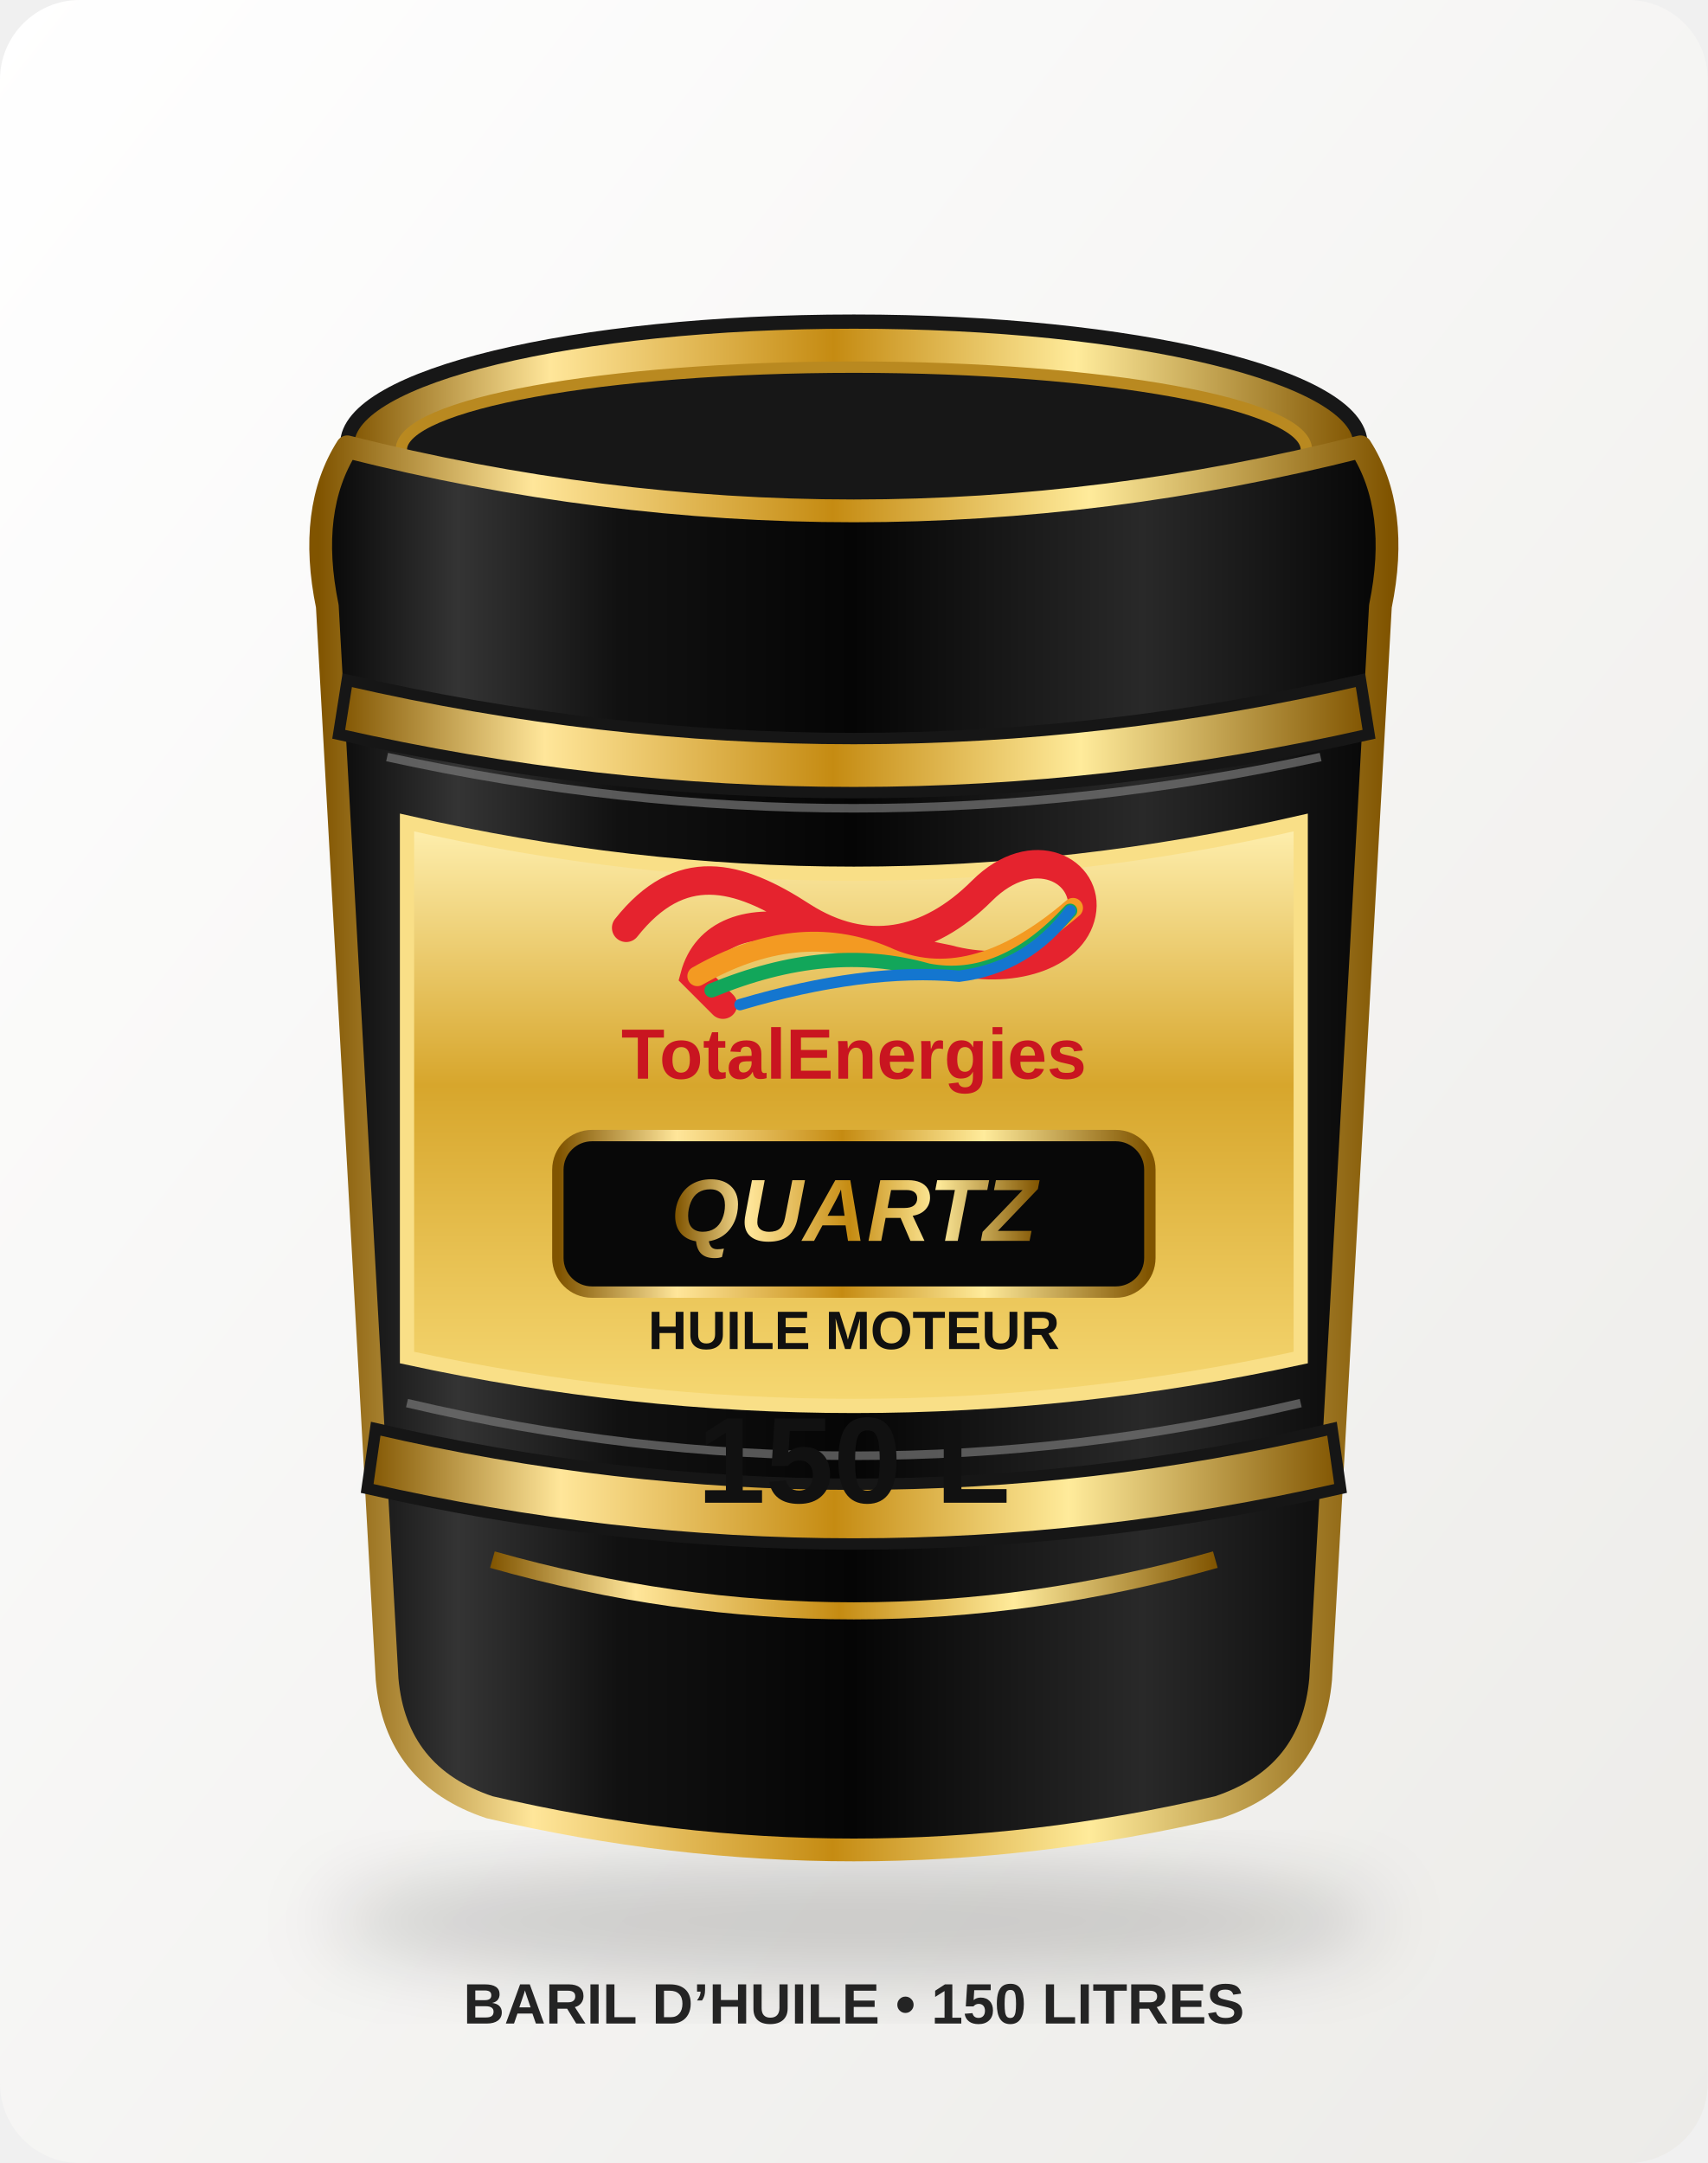
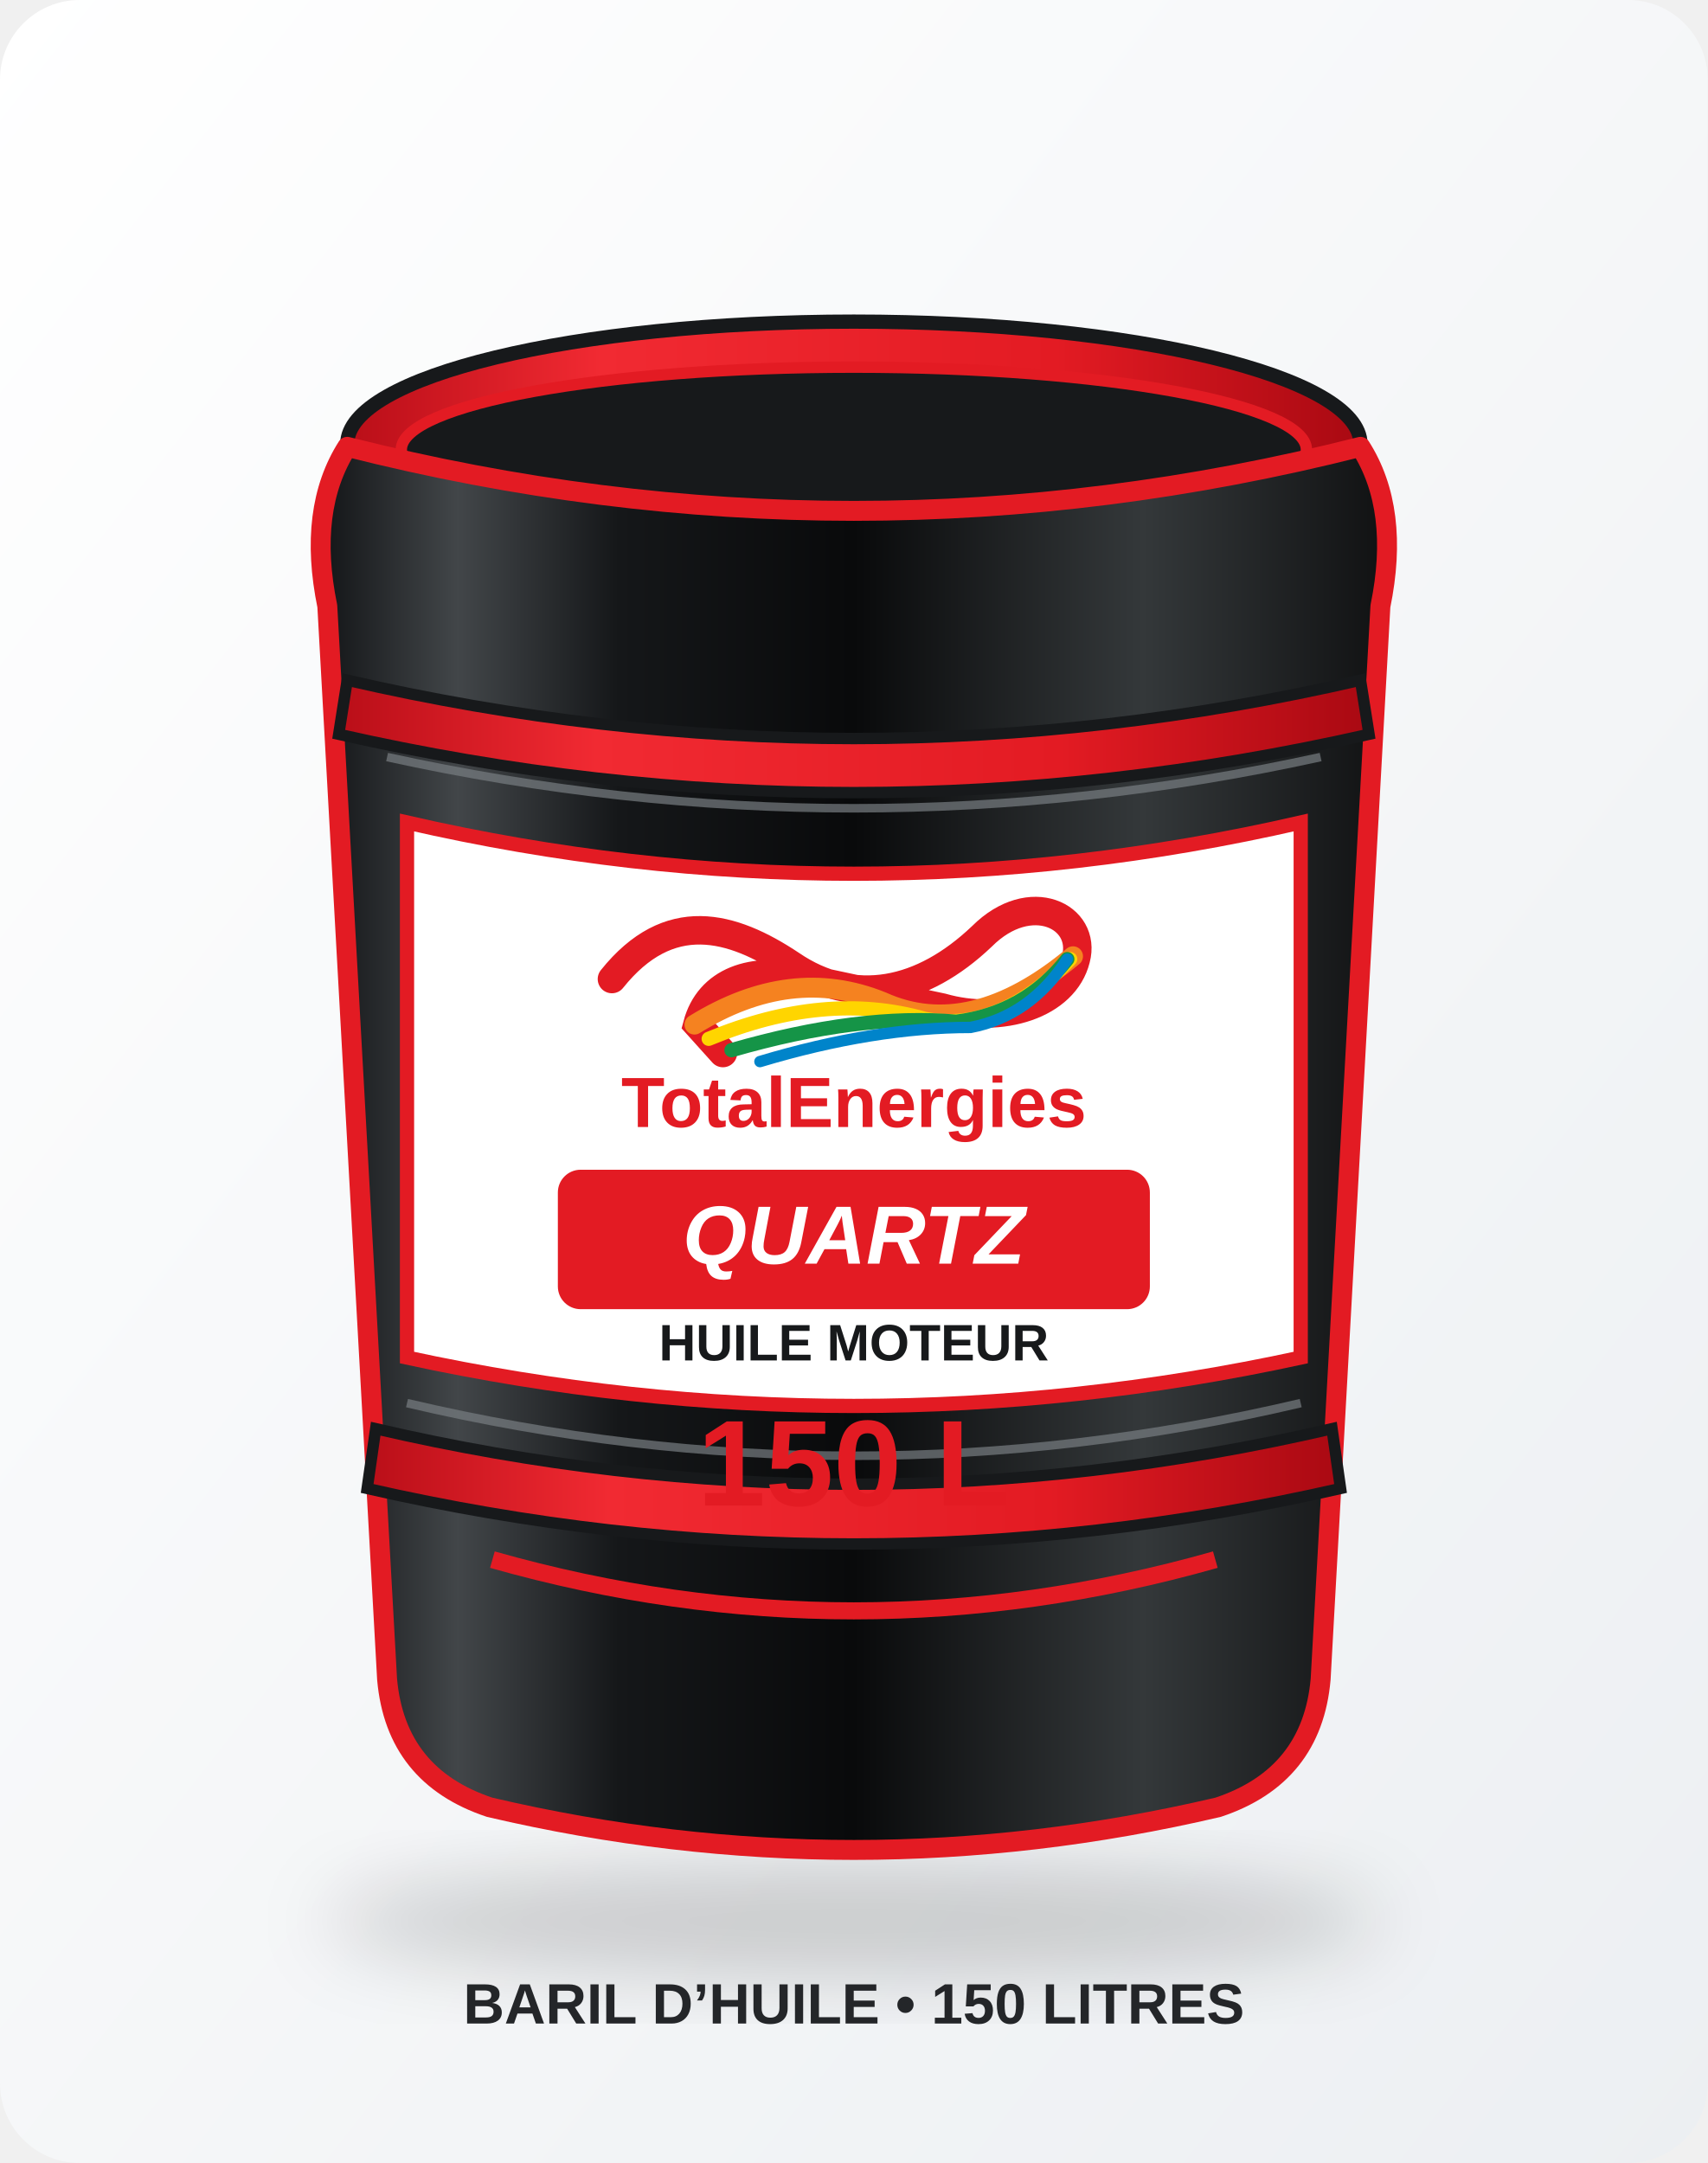
- <svg xmlns="http://www.w3.org/2000/svg" viewBox="0 0 600 760" role="img" aria-label="Baril noir et or d’huile 150 litres">
+ <svg xmlns="http://www.w3.org/2000/svg" viewBox="0 0 600 760" role="img" aria-label="Baril noir, blanc et rouge TotalEnergies 150 litres">
  <defs>
    <linearGradient id="bg" x1="0" y1="0" x2="1" y2="1">
      <stop stop-color="#fff" />
-       <stop offset="1" stop-color="#ecebe8" />
+       <stop offset="1" stop-color="#eceff2" />
    </linearGradient>
    <linearGradient id="body" x1="0" y1="0" x2="1" y2="0">
-       <stop stop-color="#050505" />
-       <stop offset=".13" stop-color="#343434" />
-       <stop offset=".28" stop-color="#111" />
-       <stop offset=".5" stop-color="#050505" />
-       <stop offset=".77" stop-color="#292929" />
-       <stop offset="1" stop-color="#050505" />
+       <stop stop-color="#121416" />
+       <stop offset=".13" stop-color="#424649" />
+       <stop offset=".28" stop-color="#151719" />
+       <stop offset=".5" stop-color="#090a0b" />
+       <stop offset=".77" stop-color="#34383a" />
+       <stop offset="1" stop-color="#101112" />
    </linearGradient>
-     <linearGradient id="gold" x1="0" y1="0" x2="1" y2="0">
-       <stop stop-color="#805400" />
-       <stop offset=".2" stop-color="#ffe69a" />
-       <stop offset=".48" stop-color="#c58b12" />
-       <stop offset=".72" stop-color="#ffeb9b" />
-       <stop offset="1" stop-color="#805400" />
-     </linearGradient>
-     <linearGradient id="label" x1="0" y1="0" x2="0" y2="1">
-       <stop stop-color="#fff0b0" />
-       <stop offset=".45" stop-color="#d7a62c" />
-       <stop offset="1" stop-color="#f6d873" />
+     <linearGradient id="red" x1="0" y1="0" x2="1" y2="0">
+       <stop stop-color="#b90e18" />
+       <stop offset=".25" stop-color="#f12a32" />
+       <stop offset=".7" stop-color="#e31b23" />
+       <stop offset="1" stop-color="#a90912" />
    </linearGradient>
    <filter id="shadow" x="-30%" y="-30%" width="160%" height="170%">
      <feGaussianBlur stdDeviation="13" />
    </filter>
  </defs>
  <rect width="600" height="760" rx="28" fill="url(#bg)" />
  <ellipse cx="300" cy="675" rx="185" ry="20" fill="#000" opacity=".17" filter="url(#shadow)" />
-   <ellipse cx="300" cy="156" rx="178" ry="43" fill="url(#gold)" stroke="#171717" stroke-width="5" />
-   <ellipse cx="300" cy="158" rx="159" ry="29" fill="#171717" stroke="#b98920" stroke-width="4" />
-   <path d="M122 157 Q108 179 115 213 L136 590 Q139 624 172 635 Q300 665 428 635 Q461 624 464 590 L485 213 Q492 179 478 157 Q300 202 122 157Z" fill="url(#body)" stroke="url(#gold)" stroke-width="8" stroke-linejoin="round" />
-   <path d="M122 239 Q300 280 478 239 L481 258 Q300 299 119 258Z" fill="url(#gold)" stroke="#161616" stroke-width="4" />
-   <path d="M132 502 Q300 541 468 502 L471 523 Q300 562 129 523Z" fill="url(#gold)" stroke="#161616" stroke-width="4" />
-   <path d="M136 266 Q300 302 464 266 M143 493 Q300 530 457 493" fill="none" stroke="#777" stroke-width="3" opacity=".7" />
-   <path d="M143 289 Q300 325 457 289 L457 477 Q300 511 143 477Z" fill="url(#label)" stroke="#f9df87" stroke-width="5" />
-   <path d="M220 326 C239 302 259 307 282 322 C304 336 326 332 345 313 C363 295 383 306 380 321 C377 336 355 343 333 337 L284 327 C263 322 248 328 244 343 L254 353" fill="none" stroke="#e5232e" stroke-width="10" stroke-linecap="round" />
-   <path d="M245 343 Q280 323 311 336 Q341 350 377 319" fill="none" stroke="#f39a22" stroke-width="7" stroke-linecap="round" />
-   <path d="M250 348 Q291 331 326 341 Q352 346 376 320" fill="none" stroke="#12a65a" stroke-width="5" stroke-linecap="round" />
-   <path d="M260 353 Q304 340 337 343 Q361 340 376 320" fill="none" stroke="#1476cf" stroke-width="4" stroke-linecap="round" />
-   <text x="300" y="379" font-family="Arial,sans-serif" font-size="25" font-weight="900" text-anchor="middle" fill="#c91520">TotalEnergies</text>
-   <rect x="196" y="399" width="208" height="55" rx="12" fill="#080808" stroke="url(#gold)" stroke-width="4" />
-   <text x="300" y="436" font-family="Arial,sans-serif" font-size="31" font-style="italic" font-weight="900" text-anchor="middle" fill="url(#gold)">QUARTZ</text>
-   <text x="300" y="474" font-family="Arial,sans-serif" font-size="19" font-weight="800" text-anchor="middle" fill="#101010">HUILE MOTEUR</text>
-   <text x="300" y="528" font-family="Arial,sans-serif" font-size="43" font-weight="900" text-anchor="middle" fill="#111">150 L</text>
-   <path d="M173 548 Q300 584 427 548" fill="none" stroke="url(#gold)" stroke-width="6" />
-   <text x="300" y="711" font-family="Arial,sans-serif" font-size="20" font-weight="800" text-anchor="middle" fill="#242424">BARIL D’HUILE • 150 LITRES</text>
+   <ellipse cx="300" cy="156" rx="178" ry="43" fill="url(#red)" stroke="#17191b" stroke-width="5" />
+   <ellipse cx="300" cy="158" rx="159" ry="29" fill="#17191b" stroke="#e31b23" stroke-width="4" />
+   <path d="M122 157 Q108 179 115 213 L136 590 Q139 624 172 635 Q300 665 428 635 Q461 624 464 590 L485 213 Q492 179 478 157 Q300 202 122 157Z" fill="url(#body)" stroke="#e31b23" stroke-width="7" stroke-linejoin="round" />
+   <path d="M122 239 Q300 280 478 239 L481 258 Q300 299 119 258Z" fill="url(#red)" stroke="#17191b" stroke-width="4" />
+   <path d="M132 502 Q300 541 468 502 L471 523 Q300 562 129 523Z" fill="url(#red)" stroke="#17191b" stroke-width="4" />
+   <path d="M136 266 Q300 302 464 266 M143 493 Q300 530 457 493" fill="none" stroke="#777d81" stroke-width="3" opacity=".7" />
+   <path d="M143 289 Q300 325 457 289 L457 477 Q300 511 143 477Z" fill="#fff" stroke="#e31b23" stroke-width="5" />
+   <g transform="translate(0 344)">
+     <path d="M215 0 C235 -25 257 -19 278 -5 C300 10 324 5 345 -15 C362 -32 382 -22 378 -7 C374 9 352 16 331 10 L284 0 C264 -5 249 1 245 16 L254 26" fill="none" stroke="#e31b23" stroke-width="10" stroke-linecap="round" />
+     <path d="M244 16 Q278 -5 310 8 Q341 22 377 -8" fill="none" stroke="#f58220" stroke-width="7" stroke-linecap="round" />
+     <path d="M249 21 Q290 4 325 14 Q351 19 376 -7" fill="none" stroke="#ffd500" stroke-width="5" stroke-linecap="round" />
+     <path d="M257 25 Q302 12 336 15 Q360 12 375 -7" fill="none" stroke="#159447" stroke-width="5" stroke-linecap="round" />
+     <path d="M267 29 Q307 17 341 17 Q362 13 375 -7" fill="none" stroke="#0084ca" stroke-width="4" stroke-linecap="round" />
+   </g>
+   <text x="300" y="396" font-family="Arial,sans-serif" font-size="25" font-weight="900" text-anchor="middle" fill="#e31b23">TotalEnergies</text>
+   <rect x="196" y="411" width="208" height="49" rx="8" fill="#e31b23" />
+   <text x="300" y="444" font-family="Arial,sans-serif" font-size="29" font-style="italic" font-weight="900" text-anchor="middle" fill="#fff">QUARTZ</text>
+   <text x="300" y="478" font-family="Arial,sans-serif" font-size="18" font-weight="800" text-anchor="middle" fill="#17191b">HUILE MOTEUR</text>
+   <text x="300" y="529" font-family="Arial,sans-serif" font-size="43" font-weight="900" text-anchor="middle" fill="#e31b23">150 L</text>
+   <path d="M173 548 Q300 584 427 548" fill="none" stroke="#e31b23" stroke-width="6" />
+   <text x="300" y="711" font-family="Arial,sans-serif" font-size="20" font-weight="800" text-anchor="middle" fill="#242629">BARIL D’HUILE • 150 LITRES</text>
</svg>
